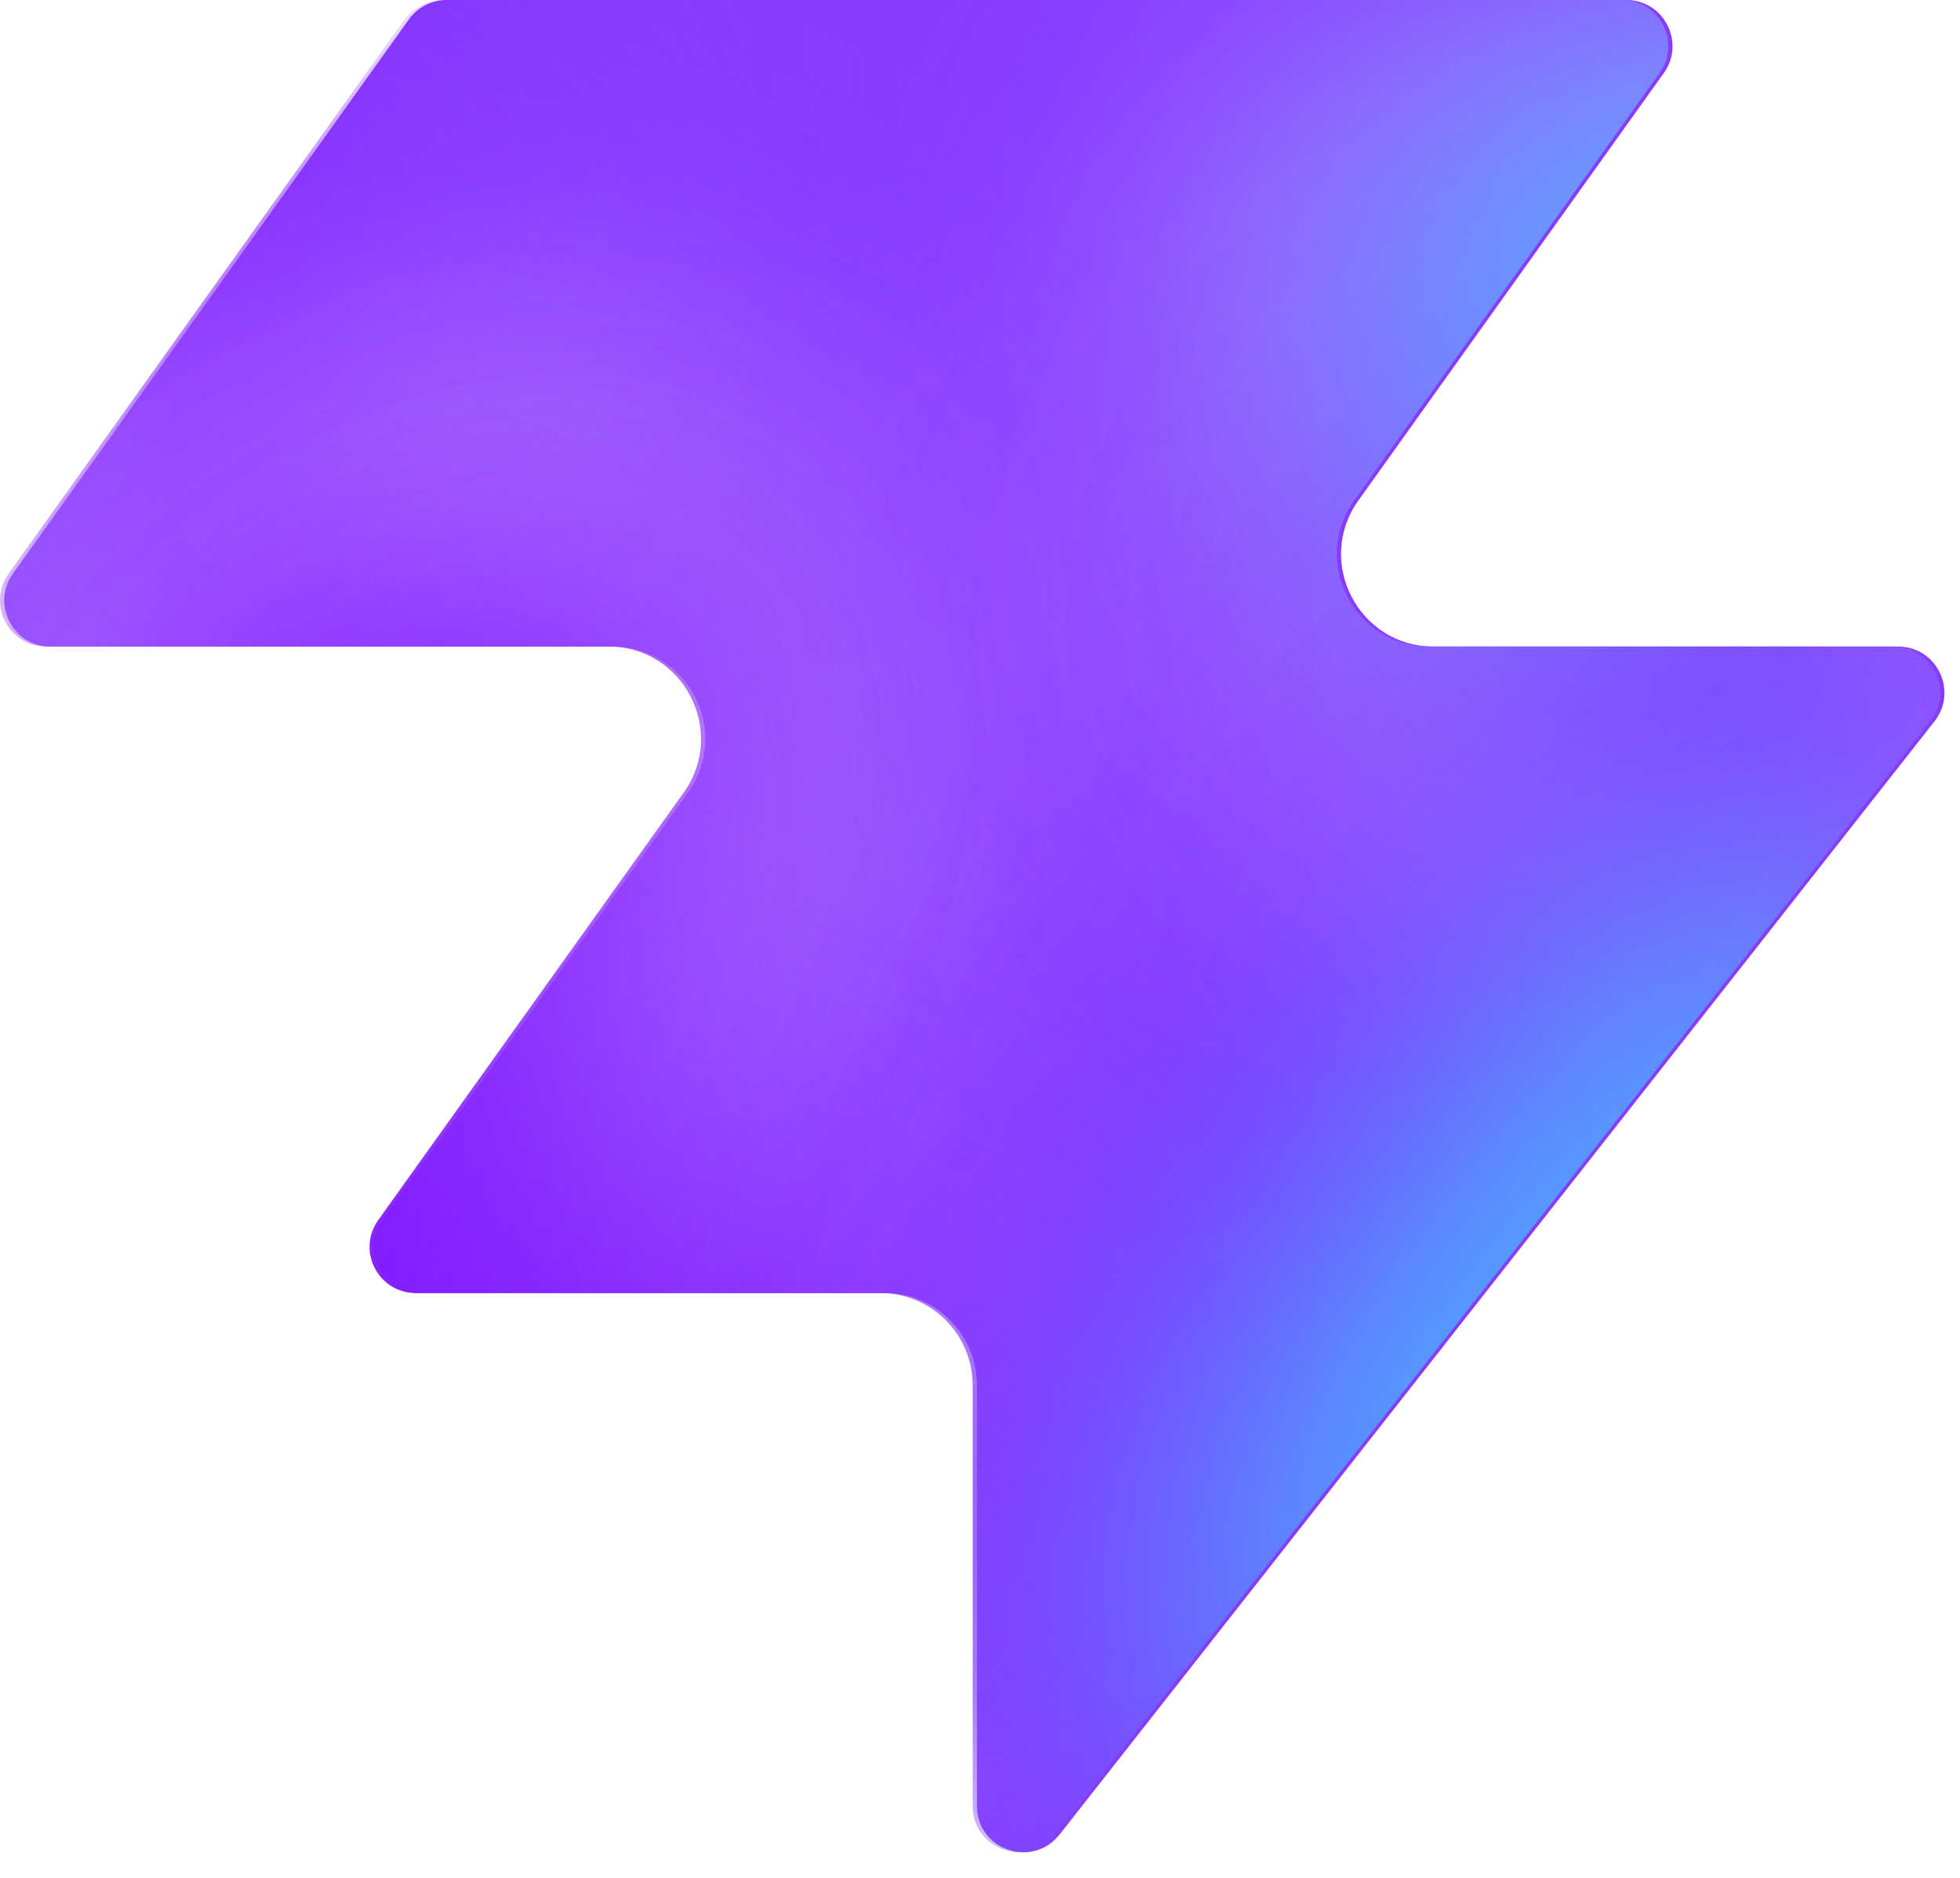
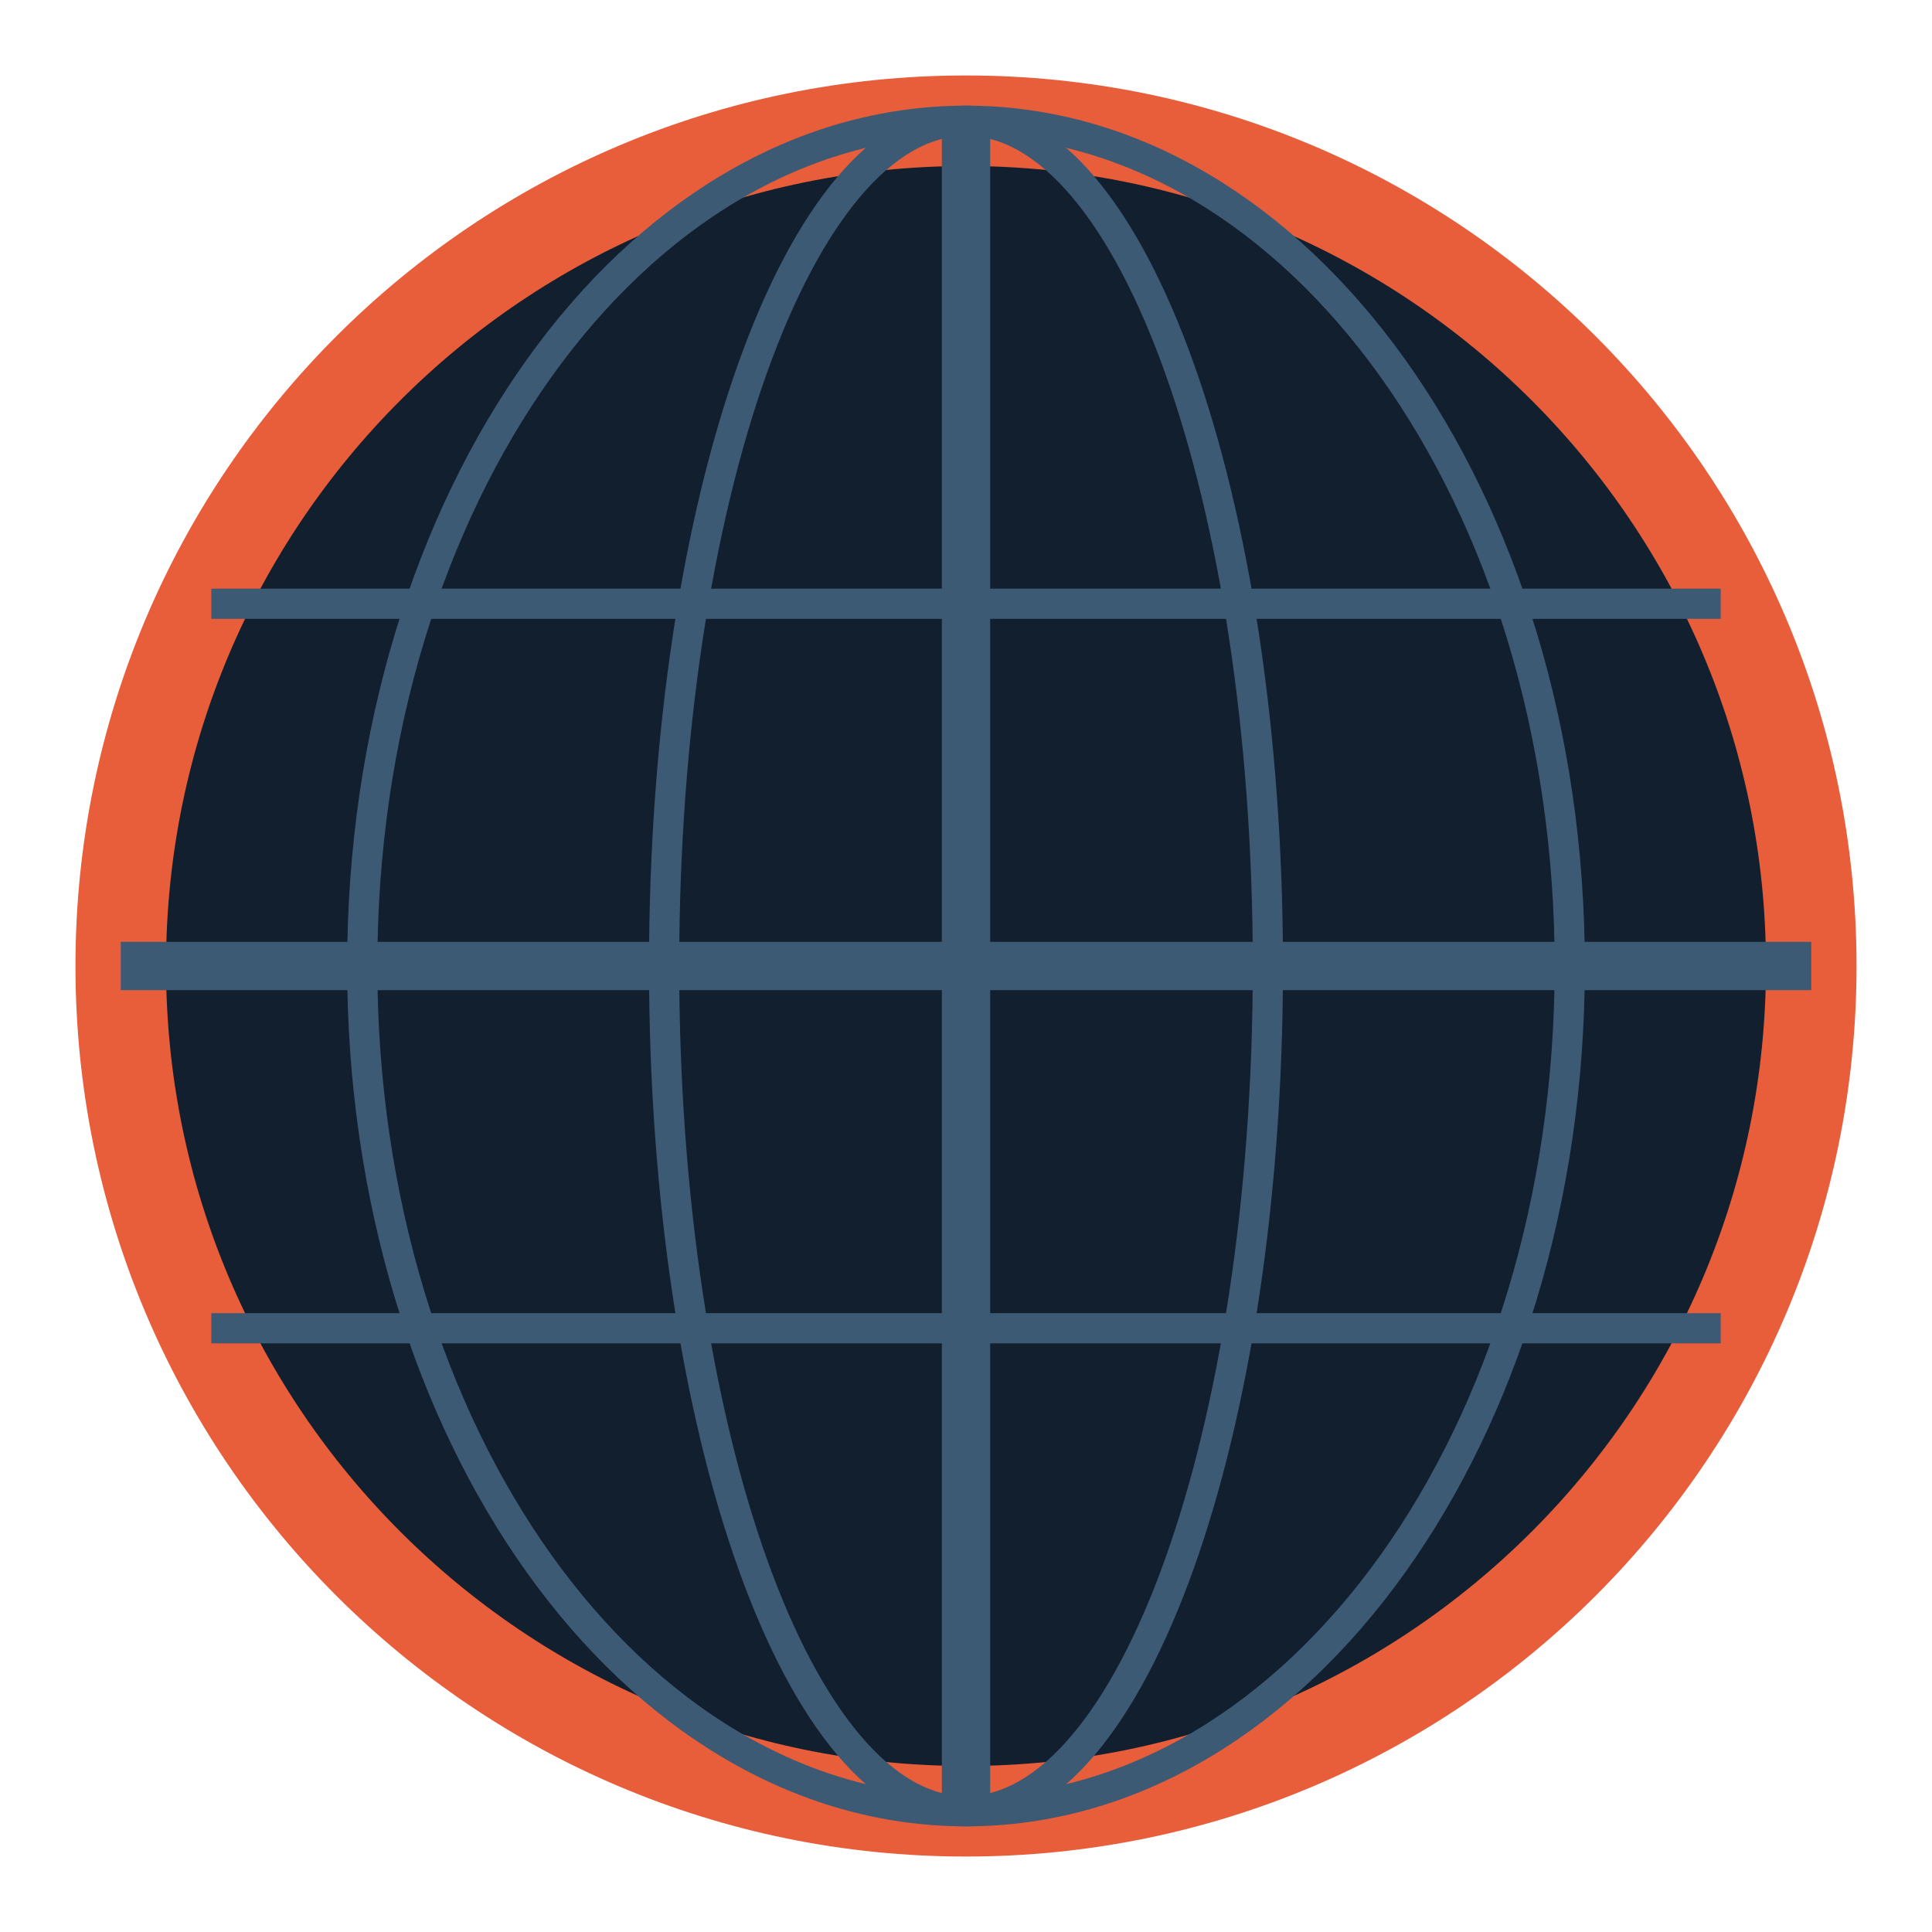
- <svg xmlns="http://www.w3.org/2000/svg" width="48" height="46" fill="none" viewBox="0 0 48 46">
-   <path fill="#863bff" d="M25.946 44.938c-.664.845-2.021.375-2.021-.698V33.937a2.26 2.26 0 0 0-2.262-2.262H10.287c-.92 0-1.456-1.04-.92-1.788l7.48-10.471c1.07-1.497 0-3.578-1.842-3.578H1.237c-.92 0-1.456-1.04-.92-1.788L10.013.474c.214-.297.556-.474.92-.474h28.894c.92 0 1.456 1.04.92 1.788l-7.48 10.471c-1.07 1.498 0 3.579 1.842 3.579h11.377c.943 0 1.473 1.088.89 1.83L25.947 44.94z" style="fill:#863bff;fill:color(display-p3 .525 .23 1);fill-opacity:1" />
-   <mask id="a" width="48" height="46" x="0" y="0" maskUnits="userSpaceOnUse" style="mask-type:alpha">
-     <path fill="#000" d="M25.842 44.938c-.664.844-2.021.375-2.021-.698V33.937a2.26 2.26 0 0 0-2.262-2.262H10.183c-.92 0-1.456-1.04-.92-1.788l7.48-10.471c1.07-1.498 0-3.579-1.842-3.579H1.133c-.92 0-1.456-1.04-.92-1.787L9.91.473c.214-.297.556-.474.92-.474h28.894c.92 0 1.456 1.04.92 1.788l-7.48 10.471c-1.07 1.498 0 3.578 1.842 3.578h11.377c.943 0 1.473 1.088.89 1.832L25.843 44.94z" style="fill:#000;fill-opacity:1" />
-   </mask>
-   <g mask="url(#a)">
-     <g filter="url(#b)">
-       <ellipse cx="5.508" cy="14.704" fill="#ede6ff" rx="5.508" ry="14.704" style="fill:#ede6ff;fill:color(display-p3 .927 .903 1);fill-opacity:1" transform="matrix(.00324 1 1 -.00324 -4.47 31.516)" />
-     </g>
-     <g filter="url(#c)">
-       <ellipse cx="10.399" cy="29.851" fill="#ede6ff" rx="10.399" ry="29.851" style="fill:#ede6ff;fill:color(display-p3 .927 .903 1);fill-opacity:1" transform="matrix(.00324 1 1 -.00324 -39.328 7.883)" />
-     </g>
-     <g filter="url(#d)">
-       <ellipse cx="5.508" cy="30.487" fill="#7e14ff" rx="5.508" ry="30.487" style="fill:#7e14ff;fill:color(display-p3 .492 .077 1);fill-opacity:1" transform="rotate(89.814 -25.913 -14.639)scale(1 -1)" />
-     </g>
-     <g filter="url(#e)">
-       <ellipse cx="5.508" cy="30.599" fill="#7e14ff" rx="5.508" ry="30.599" style="fill:#7e14ff;fill:color(display-p3 .492 .077 1);fill-opacity:1" transform="rotate(89.814 -32.644 -3.334)scale(1 -1)" />
-     </g>
-     <g filter="url(#f)">
-       <ellipse cx="5.508" cy="30.599" fill="#7e14ff" rx="5.508" ry="30.599" style="fill:#7e14ff;fill:color(display-p3 .492 .077 1);fill-opacity:1" transform="matrix(.00324 1 1 -.00324 -34.34 30.47)" />
-     </g>
-     <g filter="url(#g)">
-       <ellipse cx="14.072" cy="22.078" fill="#ede6ff" rx="14.072" ry="22.078" style="fill:#ede6ff;fill:color(display-p3 .927 .903 1);fill-opacity:1" transform="rotate(93.35 24.506 48.493)scale(-1 1)" />
-     </g>
-     <g filter="url(#h)">
-       <ellipse cx="3.47" cy="21.501" fill="#7e14ff" rx="3.47" ry="21.501" style="fill:#7e14ff;fill:color(display-p3 .492 .077 1);fill-opacity:1" transform="rotate(89.009 28.708 47.59)scale(-1 1)" />
-     </g>
-     <g filter="url(#i)">
-       <ellipse cx="3.47" cy="21.501" fill="#7e14ff" rx="3.47" ry="21.501" style="fill:#7e14ff;fill:color(display-p3 .492 .077 1);fill-opacity:1" transform="rotate(89.009 28.708 47.59)scale(-1 1)" />
-     </g>
-     <g filter="url(#j)">
-       <ellipse cx=".387" cy="8.972" fill="#7e14ff" rx="4.407" ry="29.108" style="fill:#7e14ff;fill:color(display-p3 .492 .077 1);fill-opacity:1" transform="rotate(39.51 .387 8.972)" />
-     </g>
-     <g filter="url(#k)">
-       <ellipse cx="47.523" cy="-6.092" fill="#7e14ff" rx="4.407" ry="29.108" style="fill:#7e14ff;fill:color(display-p3 .492 .077 1);fill-opacity:1" transform="rotate(37.892 47.523 -6.092)" />
-     </g>
-     <g filter="url(#l)">
-       <ellipse cx="41.412" cy="6.333" fill="#47bfff" rx="5.971" ry="9.665" style="fill:#47bfff;fill:color(display-p3 .28 .748 1);fill-opacity:1" transform="rotate(37.892 41.412 6.333)" />
-     </g>
-     <g filter="url(#m)">
-       <ellipse cx="-1.879" cy="38.332" fill="#7e14ff" rx="4.407" ry="29.108" style="fill:#7e14ff;fill:color(display-p3 .492 .077 1);fill-opacity:1" transform="rotate(37.892 -1.88 38.332)" />
-     </g>
-     <g filter="url(#n)">
-       <ellipse cx="-1.879" cy="38.332" fill="#7e14ff" rx="4.407" ry="29.108" style="fill:#7e14ff;fill:color(display-p3 .492 .077 1);fill-opacity:1" transform="rotate(37.892 -1.88 38.332)" />
-     </g>
-     <g filter="url(#o)">
-       <ellipse cx="35.651" cy="29.907" fill="#7e14ff" rx="4.407" ry="29.108" style="fill:#7e14ff;fill:color(display-p3 .492 .077 1);fill-opacity:1" transform="rotate(37.892 35.651 29.907)" />
-     </g>
-     <g filter="url(#p)">
-       <ellipse cx="38.418" cy="32.4" fill="#47bfff" rx="5.971" ry="15.297" style="fill:#47bfff;fill:color(display-p3 .28 .748 1);fill-opacity:1" transform="rotate(37.892 38.418 32.4)" />
-     </g>
-   </g>
-   <defs>
-     <filter id="b" width="60.045" height="41.654" x="-19.77" y="16.149" color-interpolation-filters="sRGB" filterUnits="userSpaceOnUse">
-       <feFlood flood-opacity="0" result="BackgroundImageFix" />
-       <feBlend in="SourceGraphic" in2="BackgroundImageFix" result="shape" />
-       <feGaussianBlur result="effect1_foregroundBlur_2002_17158" stdDeviation="7.659" />
-     </filter>
-     <filter id="c" width="90.34" height="51.437" x="-54.613" y="-7.533" color-interpolation-filters="sRGB" filterUnits="userSpaceOnUse">
-       <feFlood flood-opacity="0" result="BackgroundImageFix" />
-       <feBlend in="SourceGraphic" in2="BackgroundImageFix" result="shape" />
-       <feGaussianBlur result="effect1_foregroundBlur_2002_17158" stdDeviation="7.659" />
-     </filter>
-     <filter id="d" width="79.355" height="29.4" x="-49.64" y="2.03" color-interpolation-filters="sRGB" filterUnits="userSpaceOnUse">
-       <feFlood flood-opacity="0" result="BackgroundImageFix" />
-       <feBlend in="SourceGraphic" in2="BackgroundImageFix" result="shape" />
-       <feGaussianBlur result="effect1_foregroundBlur_2002_17158" stdDeviation="4.596" />
-     </filter>
-     <filter id="e" width="79.579" height="29.4" x="-45.045" y="20.029" color-interpolation-filters="sRGB" filterUnits="userSpaceOnUse">
-       <feFlood flood-opacity="0" result="BackgroundImageFix" />
-       <feBlend in="SourceGraphic" in2="BackgroundImageFix" result="shape" />
-       <feGaussianBlur result="effect1_foregroundBlur_2002_17158" stdDeviation="4.596" />
-     </filter>
-     <filter id="f" width="79.579" height="29.4" x="-43.513" y="21.178" color-interpolation-filters="sRGB" filterUnits="userSpaceOnUse">
-       <feFlood flood-opacity="0" result="BackgroundImageFix" />
-       <feBlend in="SourceGraphic" in2="BackgroundImageFix" result="shape" />
-       <feGaussianBlur result="effect1_foregroundBlur_2002_17158" stdDeviation="4.596" />
-     </filter>
-     <filter id="g" width="74.749" height="58.852" x="15.756" y="-17.901" color-interpolation-filters="sRGB" filterUnits="userSpaceOnUse">
-       <feFlood flood-opacity="0" result="BackgroundImageFix" />
-       <feBlend in="SourceGraphic" in2="BackgroundImageFix" result="shape" />
-       <feGaussianBlur result="effect1_foregroundBlur_2002_17158" stdDeviation="7.659" />
-     </filter>
-     <filter id="h" width="61.377" height="25.362" x="23.548" y="2.284" color-interpolation-filters="sRGB" filterUnits="userSpaceOnUse">
-       <feFlood flood-opacity="0" result="BackgroundImageFix" />
-       <feBlend in="SourceGraphic" in2="BackgroundImageFix" result="shape" />
-       <feGaussianBlur result="effect1_foregroundBlur_2002_17158" stdDeviation="4.596" />
-     </filter>
-     <filter id="i" width="61.377" height="25.362" x="23.548" y="2.284" color-interpolation-filters="sRGB" filterUnits="userSpaceOnUse">
-       <feFlood flood-opacity="0" result="BackgroundImageFix" />
-       <feBlend in="SourceGraphic" in2="BackgroundImageFix" result="shape" />
-       <feGaussianBlur result="effect1_foregroundBlur_2002_17158" stdDeviation="4.596" />
-     </filter>
-     <filter id="j" width="56.045" height="63.649" x="-27.636" y="-22.853" color-interpolation-filters="sRGB" filterUnits="userSpaceOnUse">
-       <feFlood flood-opacity="0" result="BackgroundImageFix" />
-       <feBlend in="SourceGraphic" in2="BackgroundImageFix" result="shape" />
-       <feGaussianBlur result="effect1_foregroundBlur_2002_17158" stdDeviation="4.596" />
-     </filter>
-     <filter id="k" width="54.814" height="64.646" x="20.116" y="-38.415" color-interpolation-filters="sRGB" filterUnits="userSpaceOnUse">
-       <feFlood flood-opacity="0" result="BackgroundImageFix" />
-       <feBlend in="SourceGraphic" in2="BackgroundImageFix" result="shape" />
-       <feGaussianBlur result="effect1_foregroundBlur_2002_17158" stdDeviation="4.596" />
-     </filter>
-     <filter id="l" width="33.541" height="35.313" x="24.641" y="-11.323" color-interpolation-filters="sRGB" filterUnits="userSpaceOnUse">
-       <feFlood flood-opacity="0" result="BackgroundImageFix" />
-       <feBlend in="SourceGraphic" in2="BackgroundImageFix" result="shape" />
-       <feGaussianBlur result="effect1_foregroundBlur_2002_17158" stdDeviation="4.596" />
-     </filter>
-     <filter id="m" width="54.814" height="64.646" x="-29.286" y="6.009" color-interpolation-filters="sRGB" filterUnits="userSpaceOnUse">
-       <feFlood flood-opacity="0" result="BackgroundImageFix" />
-       <feBlend in="SourceGraphic" in2="BackgroundImageFix" result="shape" />
-       <feGaussianBlur result="effect1_foregroundBlur_2002_17158" stdDeviation="4.596" />
-     </filter>
-     <filter id="n" width="54.814" height="64.646" x="-29.286" y="6.009" color-interpolation-filters="sRGB" filterUnits="userSpaceOnUse">
-       <feFlood flood-opacity="0" result="BackgroundImageFix" />
-       <feBlend in="SourceGraphic" in2="BackgroundImageFix" result="shape" />
-       <feGaussianBlur result="effect1_foregroundBlur_2002_17158" stdDeviation="4.596" />
-     </filter>
-     <filter id="o" width="54.814" height="64.646" x="8.244" y="-2.416" color-interpolation-filters="sRGB" filterUnits="userSpaceOnUse">
-       <feFlood flood-opacity="0" result="BackgroundImageFix" />
-       <feBlend in="SourceGraphic" in2="BackgroundImageFix" result="shape" />
-       <feGaussianBlur result="effect1_foregroundBlur_2002_17158" stdDeviation="4.596" />
-     </filter>
-     <filter id="p" width="39.409" height="43.623" x="18.713" y="10.588" color-interpolation-filters="sRGB" filterUnits="userSpaceOnUse">
-       <feFlood flood-opacity="0" result="BackgroundImageFix" />
-       <feBlend in="SourceGraphic" in2="BackgroundImageFix" result="shape" />
-       <feGaussianBlur result="effect1_foregroundBlur_2002_17158" stdDeviation="4.596" />
-     </filter>
-   </defs>
+ <svg xmlns="http://www.w3.org/2000/svg" width="32" height="32" viewBox="0 0 32 32" fill="none">
+   <circle cx="16" cy="16" r="14" stroke="#e85d3a" stroke-width="1.5" fill="#111f2e" />
+   <line x1="2" y1="16" x2="30" y2="16" stroke="#3d5a75" stroke-width="0.8" />
+   <line x1="3.5" y1="10" x2="28.5" y2="10" stroke="#3d5a75" stroke-width="0.5" />
+   <line x1="3.5" y1="22" x2="28.5" y2="22" stroke="#3d5a75" stroke-width="0.5" />
+   <line x1="16" y1="2" x2="16" y2="30" stroke="#3d5a75" stroke-width="0.8" />
+   <ellipse cx="16" cy="16" rx="5" ry="14" stroke="#3d5a75" stroke-width="0.5" fill="none" />
+   <ellipse cx="16" cy="16" rx="10" ry="14" stroke="#3d5a75" stroke-width="0.5" fill="none" />
</svg>
